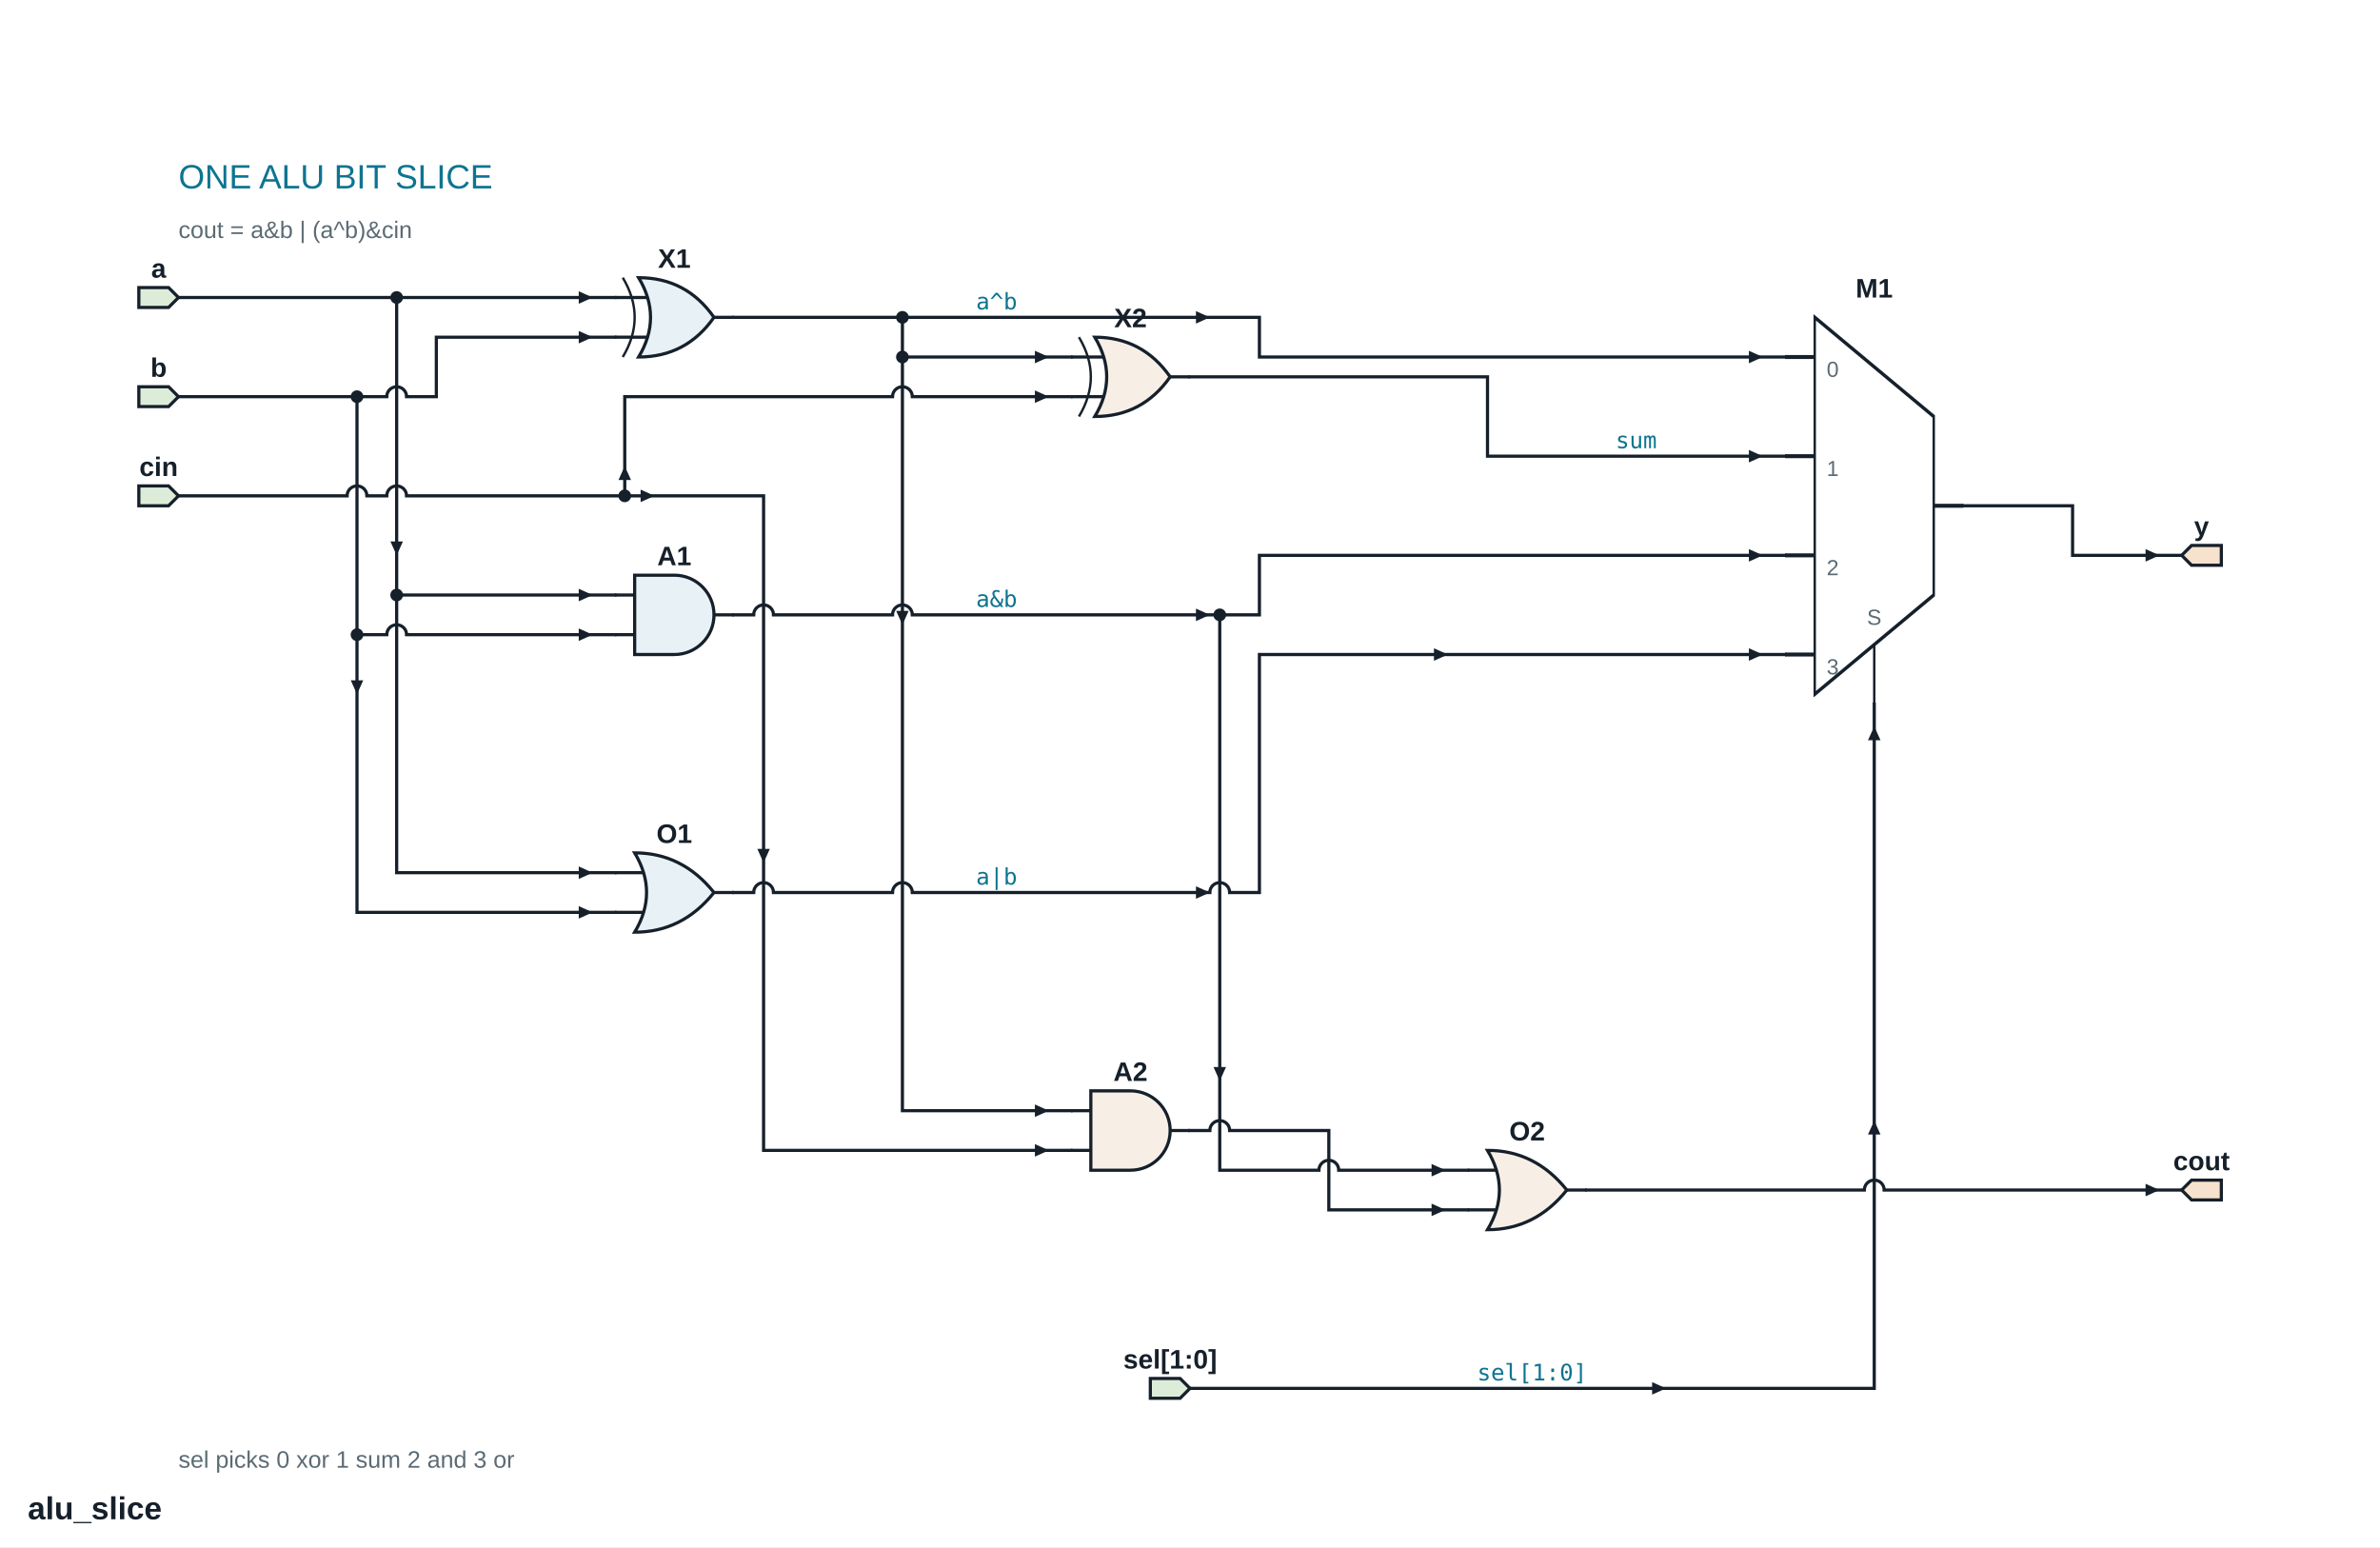
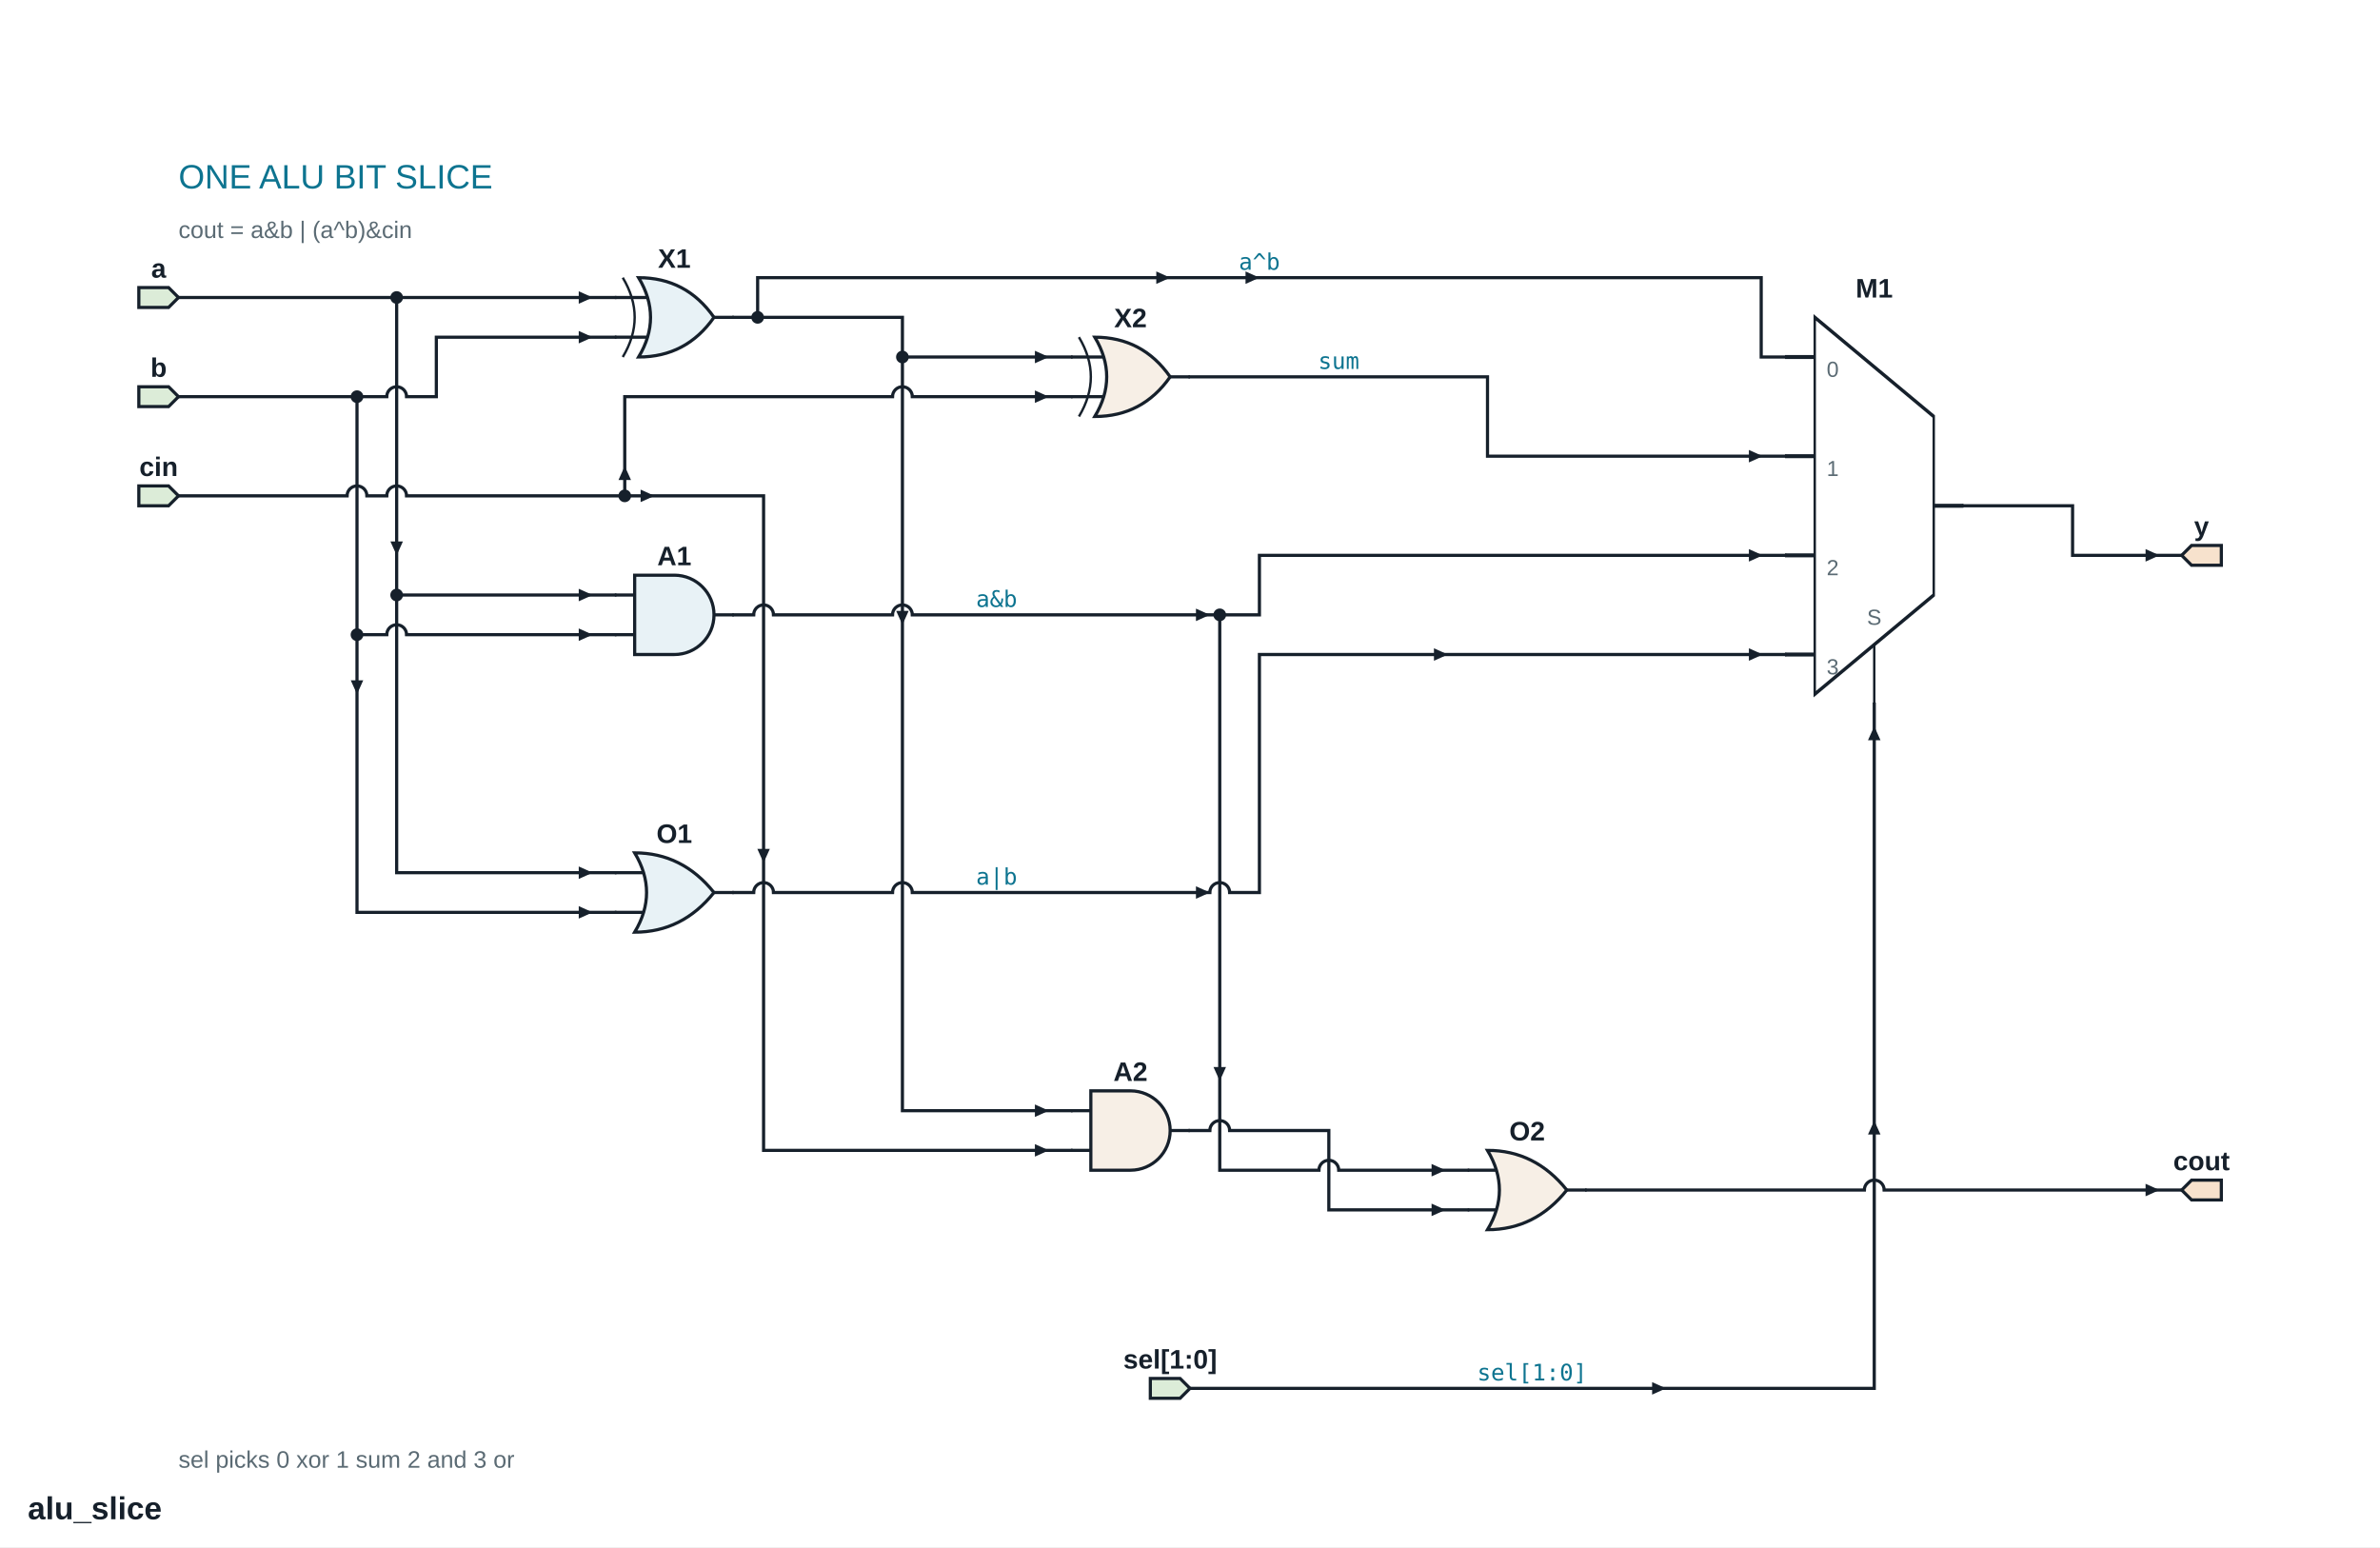
<svg xmlns="http://www.w3.org/2000/svg" width="1200" height="780" viewBox="0 0 1200 780" font-family="'IBM Plex Sans','IBM Plex Sans Text',Arial,Helvetica,sans-serif">
  <rect x="0" y="0" width="1200" height="780" fill="#ffffff" />
  <g class="dl-shapes">
    <text x="90" y="95" text-anchor="start" font-family="'IBM Plex Sans','IBM Plex Sans Text',Arial,Helvetica,sans-serif" font-size="17" fill="#0d7490">ONE ALU BIT SLICE</text>
    <text x="90" y="120" text-anchor="start" font-family="'IBM Plex Sans','IBM Plex Sans Text',Arial,Helvetica,sans-serif" font-size="12" fill="#5b6b74">cout = a&amp;b | (a^b)&amp;cin</text>
    <text x="90" y="740" text-anchor="start" font-family="'IBM Plex Sans','IBM Plex Sans Text',Arial,Helvetica,sans-serif" font-size="12" fill="#5b6b74">sel picks  0 xor   1 sum   2 and   3 or</text>
  </g>
  <g class="dl-nets">
    <path class="dl-net" data-id="n1" d="M90 150 L310 150 M90 150 L200 150 L200 300 L310 300 M90 150 L200 150 L200 440 L310 440" fill="none" stroke="#16202b" stroke-width="1.6" stroke-linejoin="miter" stroke-linecap="square" />
    <path class="dl-net" data-id="n4" d="M90 200 L195 200 A5 5 0 0 1 205 200 L220 200 L220 170 L310 170 M90 200 L180 200 L180 320 L195 320 A5 5 0 0 1 205 320 L310 320 M90 200 L180 200 L180 460 L310 460" fill="none" stroke="#16202b" stroke-width="1.6" stroke-linejoin="miter" stroke-linecap="square" />
-     <path class="dl-net" data-id="n7" d="M370 160 L455 160 L455 180 L540 180 M370 160 L455 160 L455 560 L540 560 M370 160 L635 160 L635 180 L900 180" fill="none" stroke="#16202b" stroke-width="1.6" stroke-linejoin="miter" stroke-linecap="square" />
+     <path class="dl-net" data-id="n7" d="M370 160 L455 160 L455 180 L540 180 M370 160 L455 160 L455 560 L540 560 M370 160 L382 160 L382 140 L888 140 L888 180 L900 180" fill="none" stroke="#16202b" stroke-width="1.6" stroke-linejoin="miter" stroke-linecap="square" />
    <path class="dl-net" data-id="n10" d="M90 250 L175 250 A5 5 0 0 1 185 250 L195 250 A5 5 0 0 1 205 250 L315 250 L315 200 L450 200 A5 5 0 0 1 460 200 L540 200 M90 250 L175 250 A5 5 0 0 1 185 250 L195 250 A5 5 0 0 1 205 250 L385 250 L385 580 L540 580" fill="none" stroke="#16202b" stroke-width="1.6" stroke-linejoin="miter" stroke-linecap="square" />
    <path class="dl-net" data-id="n12" d="M600 190 L750 190 L750 230 L900 230" fill="none" stroke="#16202b" stroke-width="1.6" stroke-linejoin="miter" stroke-linecap="square" />
    <path class="dl-net" data-id="n13" d="M370 310 L380 310 A5 5 0 0 1 390 310 L450 310 A5 5 0 0 1 460 310 L635 310 L635 280 L900 280 M370 310 L380 310 A5 5 0 0 1 390 310 L450 310 A5 5 0 0 1 460 310 L615 310 L615 590 L665 590 A5 5 0 0 1 675 590 L740 590" fill="none" stroke="#16202b" stroke-width="1.6" stroke-linejoin="miter" stroke-linecap="square" />
    <path class="dl-net" data-id="n14" d="M370 450 L380 450 A5 5 0 0 1 390 450 L450 450 A5 5 0 0 1 460 450 L610 450 A5 5 0 0 1 620 450 L635 450 L635 330 L900 330" fill="none" stroke="#16202b" stroke-width="1.6" stroke-linejoin="miter" stroke-linecap="square" />
    <path class="dl-net" data-id="n15" d="M600 700 L945 700 L945 355" fill="none" stroke="#16202b" stroke-width="1.6" stroke-linejoin="miter" stroke-linecap="square" />
    <path class="dl-net" data-id="n16" d="M990 255 L1045 255 L1045 280 L1100 280" fill="none" stroke="#16202b" stroke-width="1.6" stroke-linejoin="miter" stroke-linecap="square" />
    <path class="dl-net" data-id="n18" d="M600 570 L610 570 A5 5 0 0 1 620 570 L670 570 L670 610 L740 610" fill="none" stroke="#16202b" stroke-width="1.6" stroke-linejoin="miter" stroke-linecap="square" />
    <path class="dl-net" data-id="n19" d="M800 600 L940 600 A5 5 0 0 1 950 600 L1100 600" fill="none" stroke="#16202b" stroke-width="1.6" stroke-linejoin="miter" stroke-linecap="square" />
-     <text x="502.5" y="156" text-anchor="middle" font-family="'IBM Plex Mono','DejaVu Sans Mono','Courier New',monospace" font-size="11.5" fill="#0d7490">a^b</text>
-     <text x="825" y="226" text-anchor="middle" font-family="'IBM Plex Mono','DejaVu Sans Mono','Courier New',monospace" font-size="11.5" fill="#0d7490">sum</text>
+     <text x="635" y="136" text-anchor="middle" font-family="'IBM Plex Mono','DejaVu Sans Mono','Courier New',monospace" font-size="11.5" fill="#0d7490">a^b</text>
+     <text x="675" y="186" text-anchor="middle" font-family="'IBM Plex Mono','DejaVu Sans Mono','Courier New',monospace" font-size="11.5" fill="#0d7490">sum</text>
    <text x="502.5" y="306" text-anchor="middle" font-family="'IBM Plex Mono','DejaVu Sans Mono','Courier New',monospace" font-size="11.5" fill="#0d7490">a&amp;b</text>
    <text x="502.5" y="446" text-anchor="middle" font-family="'IBM Plex Mono','DejaVu Sans Mono','Courier New',monospace" font-size="11.5" fill="#0d7490">a|b</text>
    <text x="772.5" y="696" text-anchor="middle" font-family="'IBM Plex Mono','DejaVu Sans Mono','Courier New',monospace" font-size="11.5" fill="#0d7490">sel[1:0]</text>
    <polygon points="298.8,150 291.8,153.15 291.8,146.85" fill="#16202b" />
    <polygon points="298.8,300 291.8,303.15 291.8,296.85" fill="#16202b" />
    <polygon points="200,280 196.85,273 203.15,273" fill="#16202b" />
    <polygon points="298.8,440 291.8,443.15 291.8,436.85" fill="#16202b" />
    <polygon points="298.8,170 291.8,173.15 291.8,166.85" fill="#16202b" />
    <polygon points="298.8,320 291.8,323.15 291.8,316.85" fill="#16202b" />
    <polygon points="180,350 176.85,343 183.15,343" fill="#16202b" />
    <polygon points="298.8,460 291.8,463.15 291.8,456.85" fill="#16202b" />
    <polygon points="528.8,180 521.8,183.15 521.8,176.85" fill="#16202b" />
    <polygon points="455,315 451.85,308 458.15,308" fill="#16202b" />
    <polygon points="528.8,560 521.8,563.15 521.8,556.85" fill="#16202b" />
-     <polygon points="610,160 603,163.15 603,156.85" fill="#16202b" />
-     <polygon points="888.8,180 881.8,183.15 881.8,176.85" fill="#16202b" />
+     <polygon points="590,140 583,143.15 583,136.85" fill="#16202b" />
+     <polygon points="635,140 628,143.15 628,136.85" fill="#16202b" />
    <polygon points="315,235 318.15,242 311.85,242" fill="#16202b" />
    <polygon points="528.8,200 521.8,203.15 521.8,196.85" fill="#16202b" />
    <polygon points="330,250 323,253.15 323,246.85" fill="#16202b" />
    <polygon points="385,435 381.85,428 388.15,428" fill="#16202b" />
    <polygon points="528.8,580 521.8,583.15 521.8,576.85" fill="#16202b" />
    <polygon points="888.8,230 881.8,233.15 881.8,226.85" fill="#16202b" />
    <polygon points="610,310 603,313.15 603,306.85" fill="#16202b" />
    <polygon points="888.8,280 881.8,283.15 881.8,276.85" fill="#16202b" />
    <polygon points="615,545 611.85,538 618.15,538" fill="#16202b" />
    <polygon points="728.8,590 721.8,593.15 721.8,586.85" fill="#16202b" />
    <polygon points="610,450 603,453.15 603,446.85" fill="#16202b" />
    <polygon points="730,330 723,333.15 723,326.85" fill="#16202b" />
    <polygon points="888.8,330 881.8,333.15 881.8,326.85" fill="#16202b" />
    <polygon points="840,700 833,703.15 833,696.85" fill="#16202b" />
    <polygon points="945,565 948.15,572 941.85,572" fill="#16202b" />
    <polygon points="945,366.2 948.15,373.2 941.85,373.2" fill="#16202b" />
    <polygon points="1088.8,280 1081.8,283.15 1081.8,276.85" fill="#16202b" />
    <polygon points="728.8,610 721.8,613.15 721.8,606.85" fill="#16202b" />
    <polygon points="1088.8,600 1081.8,603.15 1081.8,596.85" fill="#16202b" />
    <circle cx="180" cy="200" r="3.2" fill="#16202b" />
    <circle cx="180" cy="320" r="3.2" fill="#16202b" />
    <circle cx="200" cy="150" r="3.2" fill="#16202b" />
    <circle cx="200" cy="300" r="3.2" fill="#16202b" />
    <circle cx="315" cy="250" r="3.2" fill="#16202b" />
-     <circle cx="455" cy="160" r="3.2" fill="#16202b" />
+     <circle cx="382" cy="160" r="3.2" fill="#16202b" />
    <circle cx="455" cy="180" r="3.2" fill="#16202b" />
    <circle cx="615" cy="310" r="3.2" fill="#16202b" />
  </g>
  <g class="dl-cells">
    <g class="dl-cell" data-id="p_a" data-type="port_in" transform="matrix(1,0,0,1,70,145)">
      <path d="M0 0 H15 L20 5 L15 10 H0 Z" fill="#dcecd8" stroke="#16202b" stroke-width="1.6" />
    </g>
    <text x="80" y="140" text-anchor="middle" font-family="'IBM Plex Sans','IBM Plex Sans Text',Arial,Helvetica,sans-serif" font-size="13.5" font-weight="600" fill="#16202b">a</text>
    <g class="dl-cell" data-id="p_b" data-type="port_in" transform="matrix(1,0,0,1,70,195)">
      <path d="M0 0 H15 L20 5 L15 10 H0 Z" fill="#dcecd8" stroke="#16202b" stroke-width="1.6" />
    </g>
    <text x="80" y="190" text-anchor="middle" font-family="'IBM Plex Sans','IBM Plex Sans Text',Arial,Helvetica,sans-serif" font-size="13.5" font-weight="600" fill="#16202b">b</text>
    <g class="dl-cell" data-id="p_cin" data-type="port_in" transform="matrix(1,0,0,1,70,245)">
      <path d="M0 0 H15 L20 5 L15 10 H0 Z" fill="#dcecd8" stroke="#16202b" stroke-width="1.6" />
    </g>
    <text x="80" y="240" text-anchor="middle" font-family="'IBM Plex Sans','IBM Plex Sans Text',Arial,Helvetica,sans-serif" font-size="13.5" font-weight="600" fill="#16202b">cin</text>
    <g class="dl-cell" data-id="p_sel" data-type="port_in" transform="matrix(1,0,0,1,580,695)">
      <path d="M0 0 H15 L20 5 L15 10 H0 Z" fill="#dcecd8" stroke="#16202b" stroke-width="1.6" />
    </g>
    <text x="590" y="690" text-anchor="middle" font-family="'IBM Plex Sans','IBM Plex Sans Text',Arial,Helvetica,sans-serif" font-size="13.5" font-weight="600" fill="#16202b">sel[1:0]</text>
    <g class="dl-cell" data-id="g_xor1" data-type="xor2" transform="matrix(1,0,0,1,310,140)">
      <line x1="0" y1="10" x2="17" y2="10" stroke="#16202b" stroke-width="1.6" />
      <line x1="0" y1="30" x2="17" y2="30" stroke="#16202b" stroke-width="1.6" />
      <path d="M4 0 Q16 20 4 40" fill="none" stroke="#16202b" stroke-width="1.2" />
      <path d="M12 0 Q24 20 12 40 Q36 40 50 20 Q36 0 12 0 Z" fill="#e8f2f6" stroke="#16202b" stroke-width="1.6" />
      <line x1="50" y1="20" x2="60" y2="20" stroke="#16202b" stroke-width="1.6" />
    </g>
    <text x="340" y="135" text-anchor="middle" font-family="'IBM Plex Sans','IBM Plex Sans Text',Arial,Helvetica,sans-serif" font-size="13.5" font-weight="600" fill="#16202b">X1</text>
    <g class="dl-cell" data-id="g_and1" data-type="and2" transform="matrix(1,0,0,1,310,290)">
      <line x1="0" y1="10" x2="10" y2="10" stroke="#16202b" stroke-width="1.6" />
      <line x1="0" y1="30" x2="10" y2="30" stroke="#16202b" stroke-width="1.6" />
      <path d="M10 0 H30 A20 20 0 0 1 30 40 H10 Z" fill="#e8f2f6" stroke="#16202b" stroke-width="1.6" />
      <line x1="50" y1="20" x2="60" y2="20" stroke="#16202b" stroke-width="1.6" />
    </g>
    <text x="340" y="285" text-anchor="middle" font-family="'IBM Plex Sans','IBM Plex Sans Text',Arial,Helvetica,sans-serif" font-size="13.5" font-weight="600" fill="#16202b">A1</text>
    <g class="dl-cell" data-id="g_or1" data-type="or2" transform="matrix(1,0,0,1,310,430)">
      <line x1="0" y1="10" x2="16" y2="10" stroke="#16202b" stroke-width="1.6" />
      <line x1="0" y1="30" x2="16" y2="30" stroke="#16202b" stroke-width="1.6" />
      <path d="M10 0 Q22 20 10 40 Q34 40 50 20 Q34 0 10 0 Z" fill="#e8f2f6" stroke="#16202b" stroke-width="1.6" />
      <line x1="50" y1="20" x2="60" y2="20" stroke="#16202b" stroke-width="1.6" />
    </g>
    <text x="340" y="425" text-anchor="middle" font-family="'IBM Plex Sans','IBM Plex Sans Text',Arial,Helvetica,sans-serif" font-size="13.5" font-weight="600" fill="#16202b">O1</text>
    <g class="dl-cell" data-id="g_xor2" data-type="xor2" transform="matrix(1,0,0,1,540,170)">
      <line x1="0" y1="10" x2="17" y2="10" stroke="#16202b" stroke-width="1.6" />
      <line x1="0" y1="30" x2="17" y2="30" stroke="#16202b" stroke-width="1.6" />
      <path d="M4 0 Q16 20 4 40" fill="none" stroke="#16202b" stroke-width="1.2" />
      <path d="M12 0 Q24 20 12 40 Q36 40 50 20 Q36 0 12 0 Z" fill="#f7efe6" stroke="#16202b" stroke-width="1.6" />
      <line x1="50" y1="20" x2="60" y2="20" stroke="#16202b" stroke-width="1.6" />
    </g>
    <text x="570" y="165" text-anchor="middle" font-family="'IBM Plex Sans','IBM Plex Sans Text',Arial,Helvetica,sans-serif" font-size="13.5" font-weight="600" fill="#16202b">X2</text>
    <g class="dl-cell" data-id="g_and2" data-type="and2" transform="matrix(1,0,0,1,540,550)">
      <line x1="0" y1="10" x2="10" y2="10" stroke="#16202b" stroke-width="1.6" />
      <line x1="0" y1="30" x2="10" y2="30" stroke="#16202b" stroke-width="1.6" />
      <path d="M10 0 H30 A20 20 0 0 1 30 40 H10 Z" fill="#f7efe6" stroke="#16202b" stroke-width="1.6" />
      <line x1="50" y1="20" x2="60" y2="20" stroke="#16202b" stroke-width="1.6" />
    </g>
    <text x="570" y="545" text-anchor="middle" font-family="'IBM Plex Sans','IBM Plex Sans Text',Arial,Helvetica,sans-serif" font-size="13.5" font-weight="600" fill="#16202b">A2</text>
    <g class="dl-cell" data-id="g_or2" data-type="or2" transform="matrix(1,0,0,1,740,580)">
      <line x1="0" y1="10" x2="16" y2="10" stroke="#16202b" stroke-width="1.6" />
      <line x1="0" y1="30" x2="16" y2="30" stroke="#16202b" stroke-width="1.6" />
      <path d="M10 0 Q22 20 10 40 Q34 40 50 20 Q34 0 10 0 Z" fill="#f7efe6" stroke="#16202b" stroke-width="1.6" />
      <line x1="50" y1="20" x2="60" y2="20" stroke="#16202b" stroke-width="1.6" />
    </g>
    <text x="770" y="575" text-anchor="middle" font-family="'IBM Plex Sans','IBM Plex Sans Text',Arial,Helvetica,sans-serif" font-size="13.5" font-weight="600" fill="#16202b">O2</text>
    <g class="dl-cell" data-id="m1" data-type="mux4" transform="matrix(1.5,0,0,2.5,900,155)">
      <line x1="0" y1="10" x2="10" y2="10" stroke="#16202b" stroke-width="0.8" />
      <line x1="0" y1="30" x2="10" y2="30" stroke="#16202b" stroke-width="0.8" />
      <line x1="0" y1="50" x2="10" y2="50" stroke="#16202b" stroke-width="0.8" />
      <line x1="0" y1="70" x2="10" y2="70" stroke="#16202b" stroke-width="0.8" />
      <polygon points="10,2 50,22 50,58 10,78" fill="#ffffff" stroke="#16202b" stroke-width="0.8" />
      <line x1="50" y1="40" x2="60" y2="40" stroke="#16202b" stroke-width="0.8" />
      <line x1="30" y1="68" x2="30" y2="80" stroke="#16202b" stroke-width="0.8" />
    </g>
    <text x="921" y="190" text-anchor="start" font-family="'IBM Plex Sans','IBM Plex Sans Text',Arial,Helvetica,sans-serif" font-size="11" fill="#5b6b74">0</text>
    <text x="921" y="240" text-anchor="start" font-family="'IBM Plex Sans','IBM Plex Sans Text',Arial,Helvetica,sans-serif" font-size="11" fill="#5b6b74">1</text>
    <text x="921" y="290" text-anchor="start" font-family="'IBM Plex Sans','IBM Plex Sans Text',Arial,Helvetica,sans-serif" font-size="11" fill="#5b6b74">2</text>
    <text x="921" y="340" text-anchor="start" font-family="'IBM Plex Sans','IBM Plex Sans Text',Arial,Helvetica,sans-serif" font-size="11" fill="#5b6b74">3</text>
    <text x="945" y="315" text-anchor="middle" font-family="'IBM Plex Sans','IBM Plex Sans Text',Arial,Helvetica,sans-serif" font-size="11" fill="#5b6b74">S</text>
    <text x="945" y="150" text-anchor="middle" font-family="'IBM Plex Sans','IBM Plex Sans Text',Arial,Helvetica,sans-serif" font-size="13.5" font-weight="600" fill="#16202b">M1</text>
    <g class="dl-cell" data-id="p_y" data-type="port_out" transform="matrix(1,0,0,1,1100,275)">
      <path d="M20 0 H5 L0 5 L5 10 H20 Z" fill="#f7e2cd" stroke="#16202b" stroke-width="1.6" />
    </g>
    <text x="1110" y="270" text-anchor="middle" font-family="'IBM Plex Sans','IBM Plex Sans Text',Arial,Helvetica,sans-serif" font-size="13.5" font-weight="600" fill="#16202b">y</text>
    <g class="dl-cell" data-id="p_cout" data-type="port_out" transform="matrix(1,0,0,1,1100,595)">
      <path d="M20 0 H5 L0 5 L5 10 H20 Z" fill="#f7e2cd" stroke="#16202b" stroke-width="1.6" />
    </g>
    <text x="1110" y="590" text-anchor="middle" font-family="'IBM Plex Sans','IBM Plex Sans Text',Arial,Helvetica,sans-serif" font-size="13.5" font-weight="600" fill="#16202b">cout</text>
  </g>
  <text x="14" y="766" font-family="'IBM Plex Sans','IBM Plex Sans Text',Arial,Helvetica,sans-serif" font-size="16" font-weight="600" fill="#16202b">alu_slice</text>
</svg>
